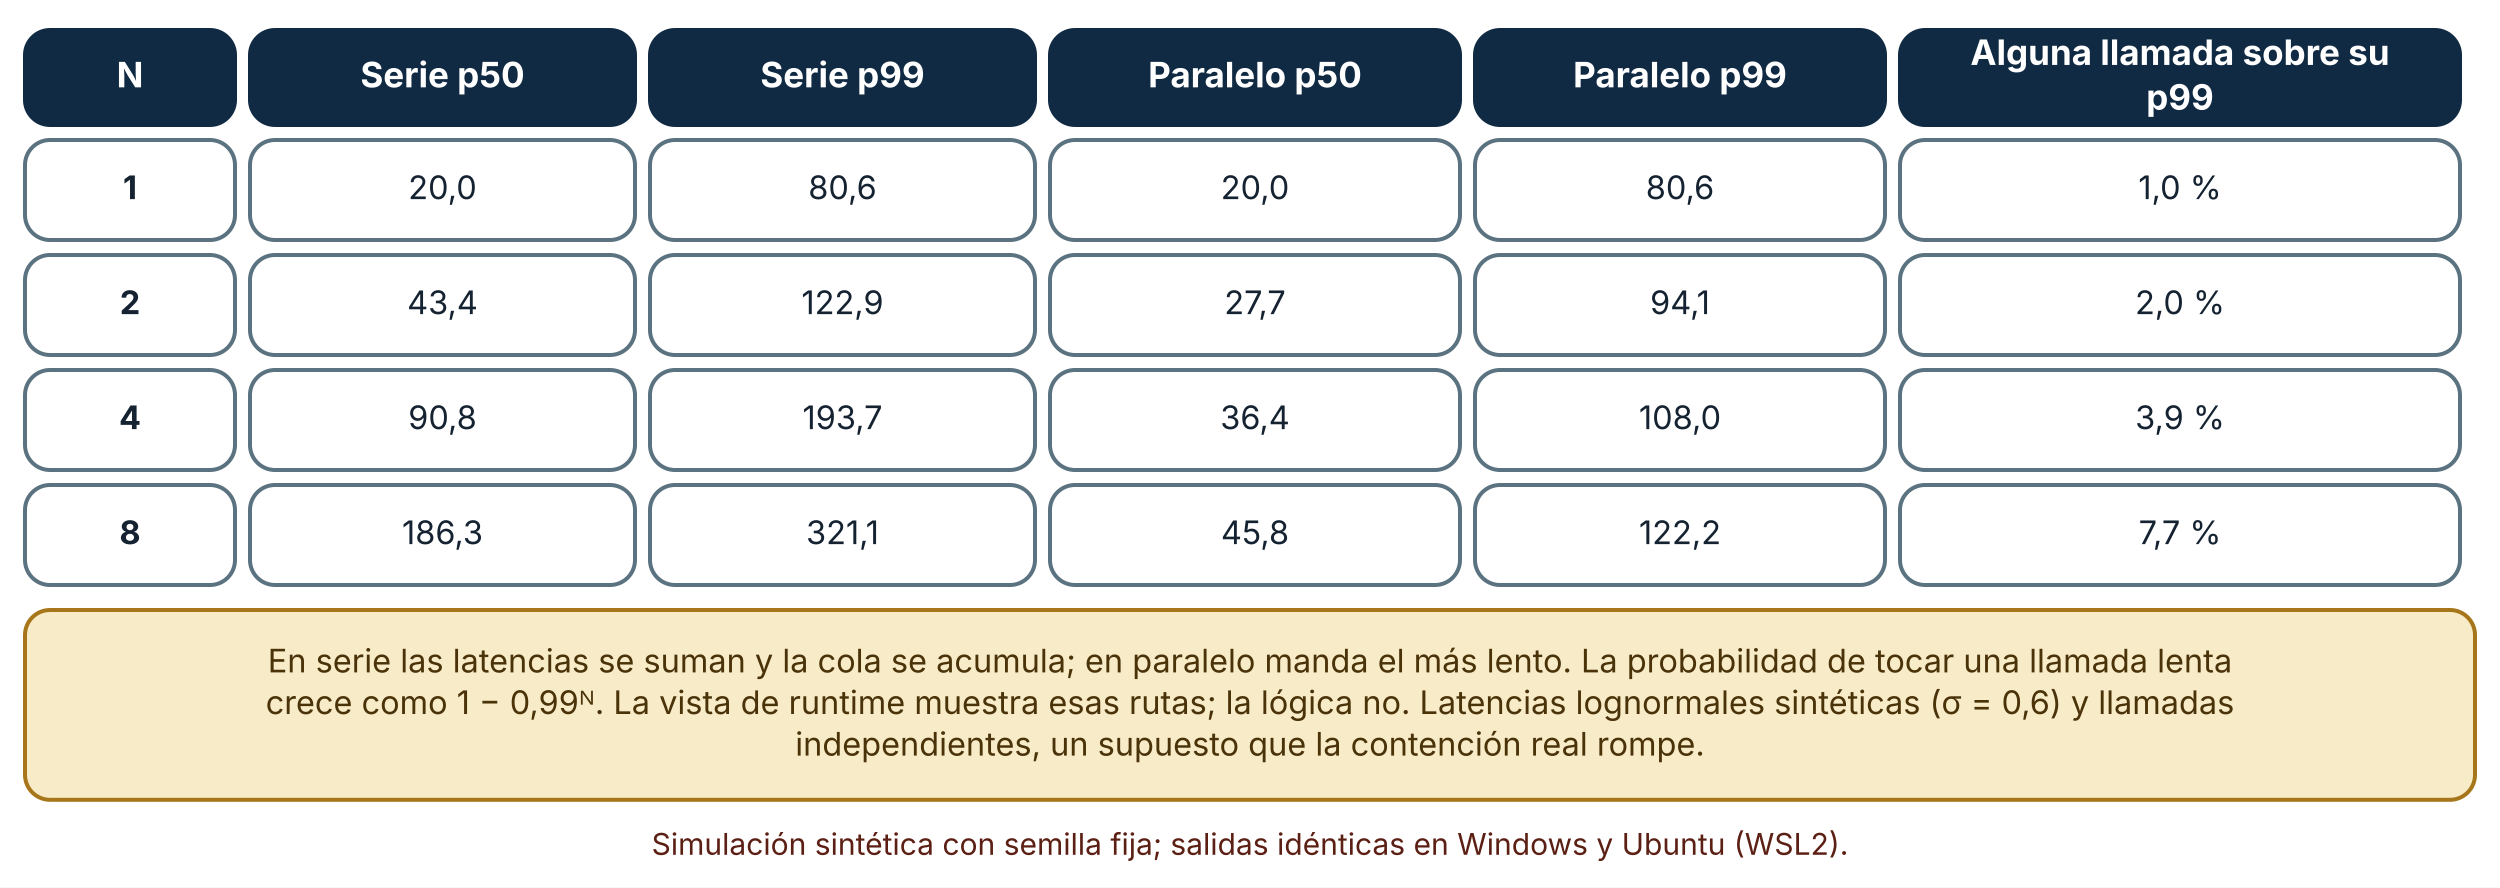
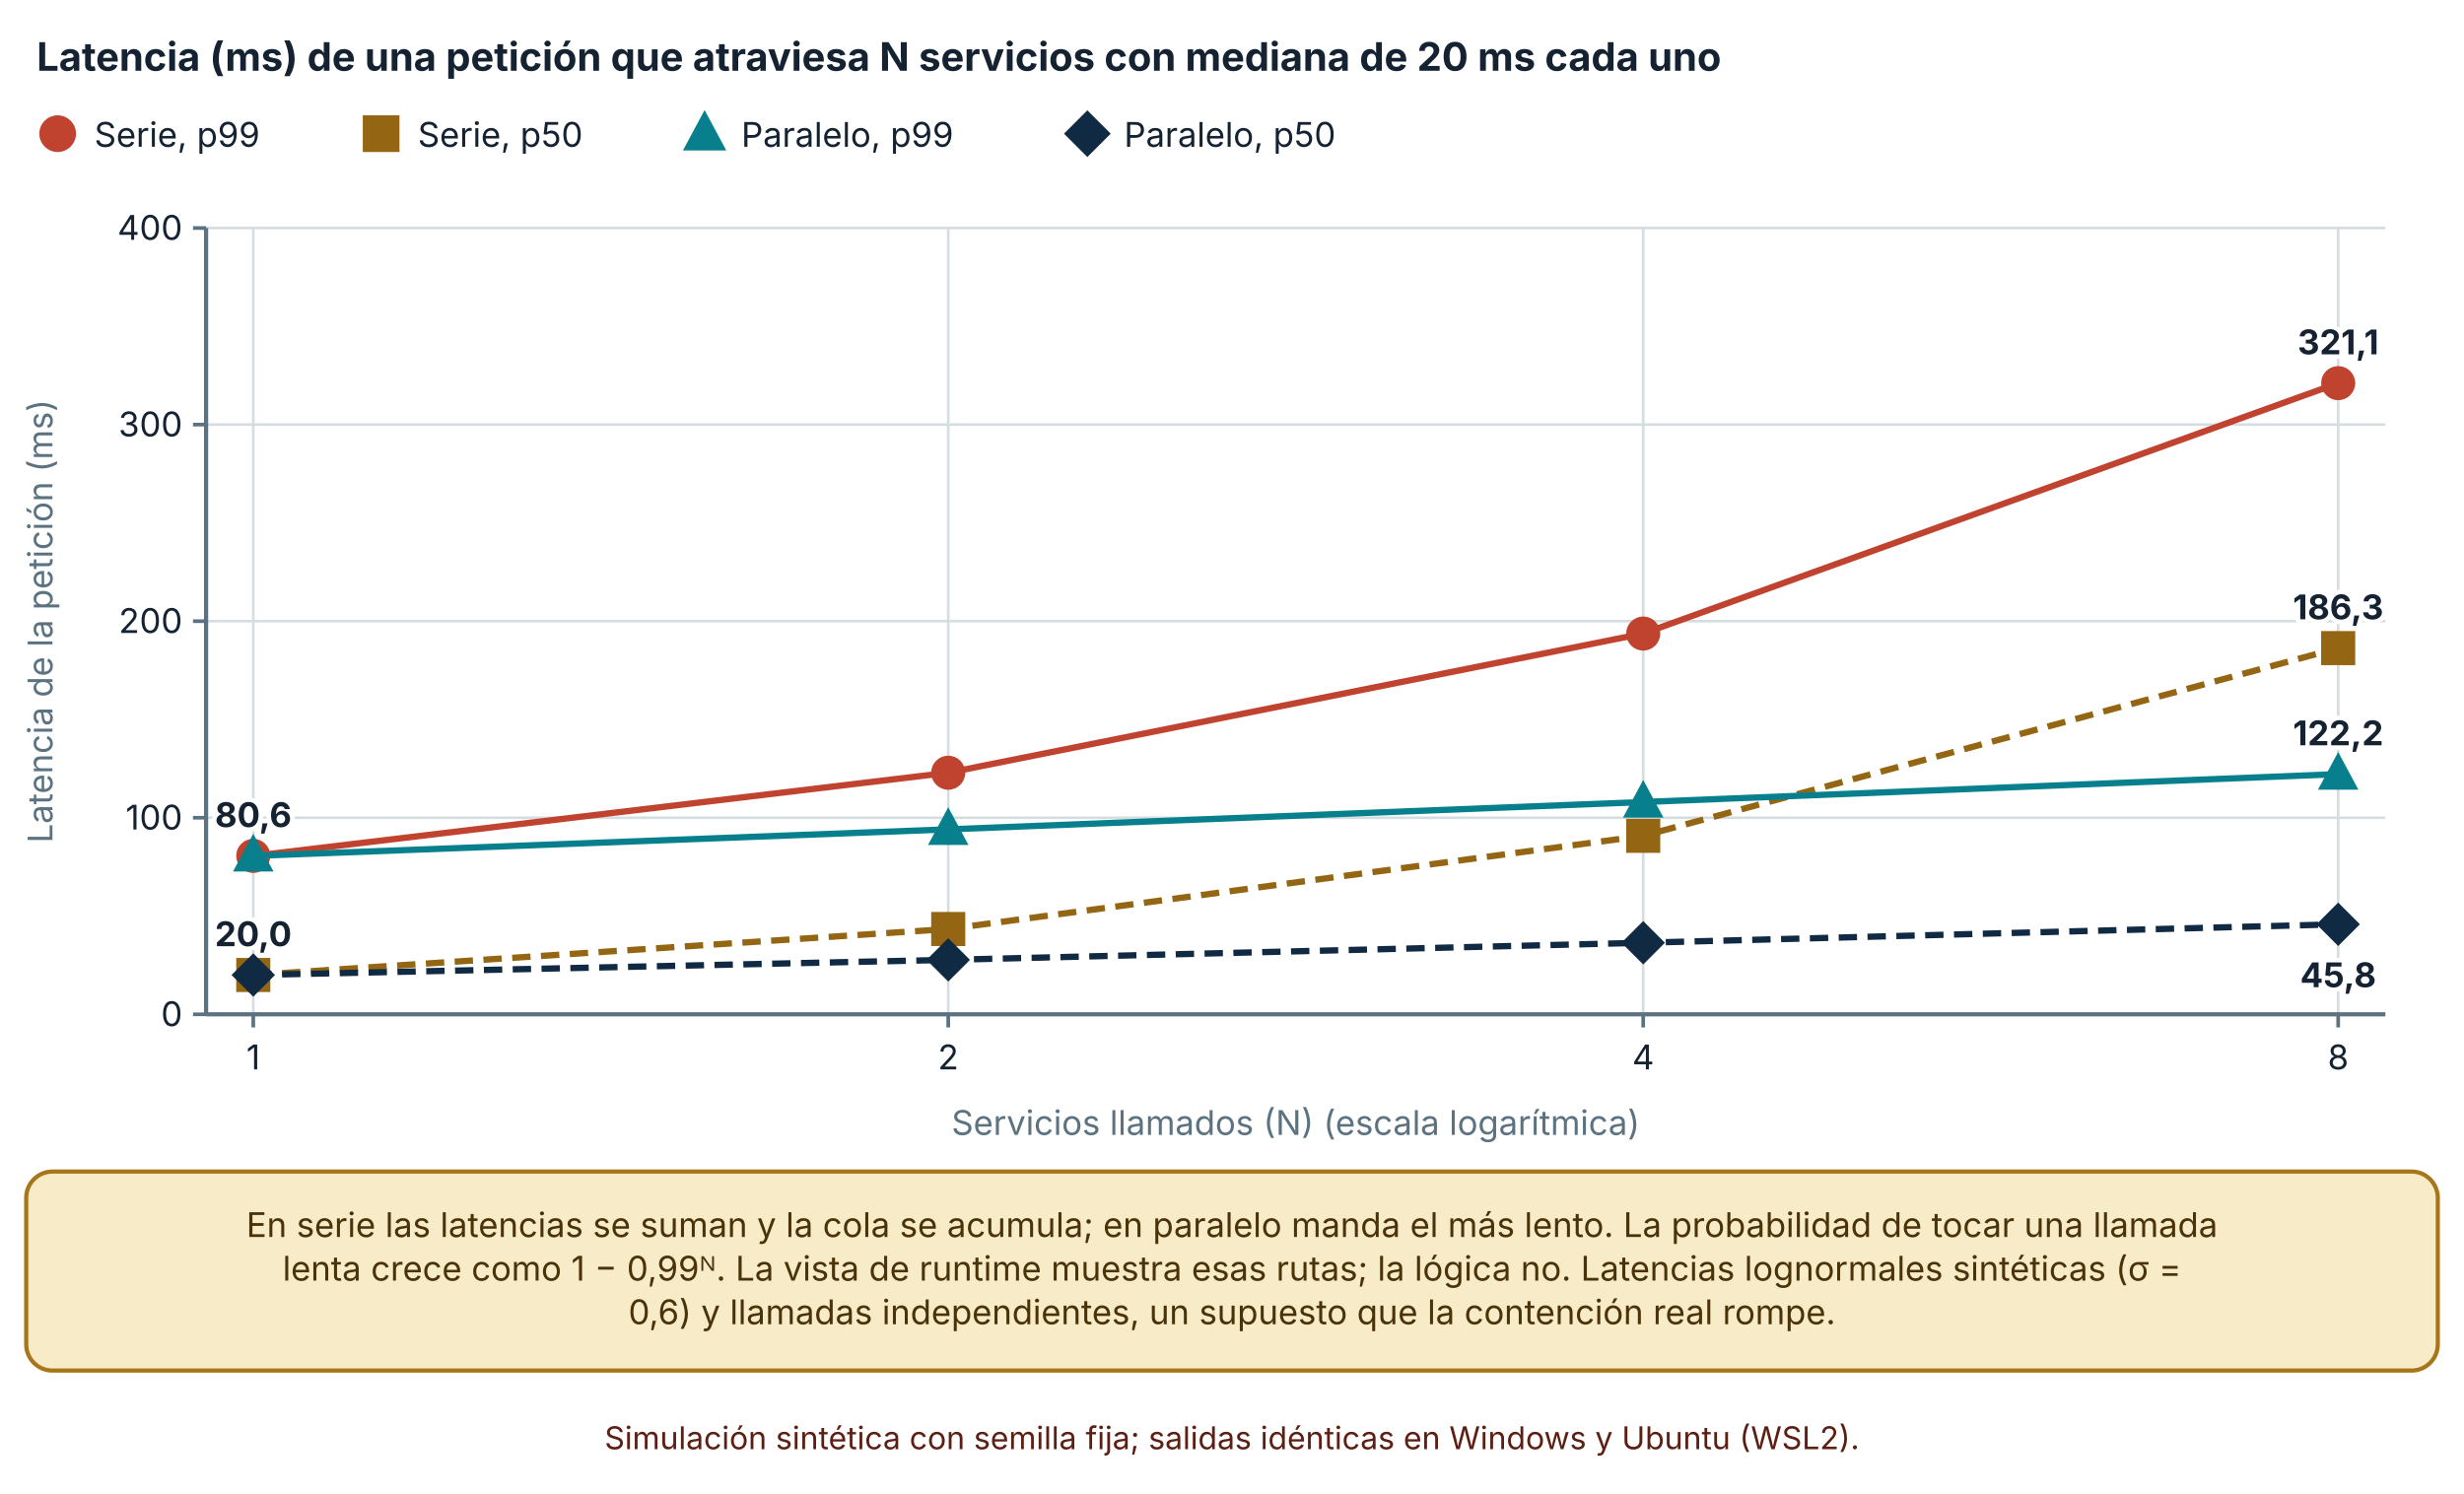
- <svg xmlns="http://www.w3.org/2000/svg" viewBox="0 0 1000 355" width="1000" height="355" role="img" aria-labelledby="t d" font-family="Inter, 'Segoe UI', system-ui, -apple-system, sans-serif">
+ <svg xmlns="http://www.w3.org/2000/svg" viewBox="0 0 940 570" width="940" height="570" role="img" aria-labelledby="t d" font-family="Inter, 'Segoe UI', system-ui, -apple-system, sans-serif">
  <defs>
    <marker id="arrow" viewBox="0 0 10 10" refX="9" refY="5" markerWidth="8" markerHeight="8" orient="auto-start-reverse">
      <path d="M0,0 L10,5 L0,10 z" fill="#32505f" />
    </marker>
    <marker id="arrow-coral" viewBox="0 0 10 10" refX="9" refY="5" markerWidth="8" markerHeight="8" orient="auto-start-reverse">
      <path d="M0,0 L10,5 L0,10 z" fill="#c0432f" />
    </marker>
  </defs>
-   <rect width="1000" height="355" fill="#ffffff" />
-   <rect x="10" y="12" width="84" height="38" rx="10" fill="#102a43" stroke="#102a43" stroke-width="1.6" />
-   <text x="52" y="34.92" font-size="14" text-anchor="middle" font-weight="700" fill="#ffffff">
-     <tspan x="52" dy="0">N</tspan>
+   <rect width="940" height="570" fill="#ffffff" />
+   <text x="14" y="27" font-size="15" text-anchor="start" font-weight="700" fill="#142231">
+     <tspan x="14" dy="0">Latencia (ms) de una petición que atraviesa N servicios con mediana de 20 ms cada uno</tspan>
  </text>
-   <rect x="100" y="12" width="154" height="38" rx="10" fill="#102a43" stroke="#102a43" stroke-width="1.6" />
-   <text x="177" y="34.92" font-size="14" text-anchor="middle" font-weight="700" fill="#ffffff">
-     <tspan x="177" dy="0">Serie p50</tspan>
+   <circle cx="22" cy="51" r="6" fill="#c0432f" stroke="#c0432f" stroke-width="2" />
+   <text x="36" y="56" font-size="13" text-anchor="start" font-weight="400" fill="#142231">
+     <tspan x="36" dy="0">Serie, p99</tspan>
  </text>
-   <rect x="260" y="12" width="154" height="38" rx="10" fill="#102a43" stroke="#102a43" stroke-width="1.6" />
-   <text x="337" y="34.92" font-size="14" text-anchor="middle" font-weight="700" fill="#ffffff">
-     <tspan x="337" dy="0">Serie p99</tspan>
+   <rect x="139.4" y="45" width="12" height="12" fill="#946512" stroke="#946512" stroke-width="2" />
+   <text x="159.4" y="56" font-size="13" text-anchor="start" font-weight="400" fill="#142231">
+     <tspan x="159.4" dy="0">Serie, p50</tspan>
  </text>
-   <rect x="420" y="12" width="164" height="38" rx="10" fill="#102a43" stroke="#102a43" stroke-width="1.6" />
-   <text x="502" y="34.92" font-size="14" text-anchor="middle" font-weight="700" fill="#ffffff">
-     <tspan x="502" dy="0">Paralelo p50</tspan>
+   <polygon points="268.8,44.1 275.4,56.4 262.2,56.4" fill="#087f8c" stroke="#087f8c" stroke-width="2" />
+   <text x="282.8" y="56" font-size="13" text-anchor="start" font-weight="400" fill="#142231">
+     <tspan x="282.8" dy="0">Paralelo, p99</tspan>
  </text>
-   <rect x="590" y="12" width="164" height="38" rx="10" fill="#102a43" stroke="#102a43" stroke-width="1.6" />
-   <text x="672" y="34.92" font-size="14" text-anchor="middle" font-weight="700" fill="#ffffff">
-     <tspan x="672" dy="0">Paralelo p99</tspan>
+   <polygon points="414.82,43.5 422.32,51 414.82,58.5 407.32,51" fill="#102a43" stroke="#102a43" stroke-width="2" />
+   <text x="428.82" y="56" font-size="13" text-anchor="start" font-weight="400" fill="#142231">
+     <tspan x="428.82" dy="0">Paralelo, p50</tspan>
  </text>
-   <rect x="760" y="12" width="224" height="38" rx="10" fill="#102a43" stroke="#102a43" stroke-width="1.6" />
-   <text x="872" y="25.96" font-size="14" text-anchor="middle" font-weight="700" fill="#ffffff">
-     <tspan x="872" dy="0">Alguna llamada sobre su</tspan>
+   <line x1="78.62" y1="387" x2="910" y2="387" stroke="#d5dde1" stroke-width="1" />
+   <line x1="73.62" y1="387" x2="78.62" y2="387" stroke="#5b7280" stroke-width="1.4" />
+   <text x="69.62" y="391.5" font-size="13" text-anchor="end" font-weight="400" fill="#142231">
+     <tspan x="69.62" dy="0">0</tspan>
  </text>
-   <text x="872" y="43.88" font-size="14" text-anchor="middle" font-weight="700" fill="#ffffff">
-     <tspan x="872" dy="0">p99</tspan>
+   <line x1="78.62" y1="312" x2="910" y2="312" stroke="#d5dde1" stroke-width="1" />
+   <line x1="73.62" y1="312" x2="78.62" y2="312" stroke="#5b7280" stroke-width="1.4" />
+   <text x="69.62" y="316.5" font-size="13" text-anchor="end" font-weight="400" fill="#142231">
+     <tspan x="69.62" dy="0">100</tspan>
  </text>
-   <rect x="10" y="56" width="84" height="40" rx="10" fill="#ffffff" stroke="#5b7280" stroke-width="1.6" />
-   <text x="52" y="79.64" font-size="13" text-anchor="middle" font-weight="700" fill="#142231">
-     <tspan x="52" dy="0">1</tspan>
+   <line x1="78.62" y1="237" x2="910" y2="237" stroke="#d5dde1" stroke-width="1" />
+   <line x1="73.62" y1="237" x2="78.62" y2="237" stroke="#5b7280" stroke-width="1.4" />
+   <text x="69.62" y="241.5" font-size="13" text-anchor="end" font-weight="400" fill="#142231">
+     <tspan x="69.62" dy="0">200</tspan>
  </text>
-   <rect x="100" y="56" width="154" height="40" rx="10" fill="#ffffff" stroke="#5b7280" stroke-width="1.6" />
-   <text x="177" y="79.64" font-size="13" text-anchor="middle" font-weight="400" fill="#142231">
-     <tspan x="177" dy="0">20,0</tspan>
+   <line x1="78.62" y1="162" x2="910" y2="162" stroke="#d5dde1" stroke-width="1" />
+   <line x1="73.62" y1="162" x2="78.62" y2="162" stroke="#5b7280" stroke-width="1.4" />
+   <text x="69.62" y="166.5" font-size="13" text-anchor="end" font-weight="400" fill="#142231">
+     <tspan x="69.62" dy="0">300</tspan>
  </text>
-   <rect x="260" y="56" width="154" height="40" rx="10" fill="#ffffff" stroke="#5b7280" stroke-width="1.6" />
-   <text x="337" y="79.64" font-size="13" text-anchor="middle" font-weight="400" fill="#142231">
-     <tspan x="337" dy="0">80,6</tspan>
+   <line x1="78.62" y1="87" x2="910" y2="87" stroke="#d5dde1" stroke-width="1" />
+   <line x1="73.62" y1="87" x2="78.62" y2="87" stroke="#5b7280" stroke-width="1.4" />
+   <text x="69.62" y="91.5" font-size="13" text-anchor="end" font-weight="400" fill="#142231">
+     <tspan x="69.62" dy="0">400</tspan>
  </text>
-   <rect x="420" y="56" width="164" height="40" rx="10" fill="#ffffff" stroke="#5b7280" stroke-width="1.6" />
-   <text x="502" y="79.64" font-size="13" text-anchor="middle" font-weight="400" fill="#142231">
-     <tspan x="502" dy="0">20,0</tspan>
+   <line x1="78.62" y1="87" x2="78.62" y2="387" stroke="#5b7280" stroke-width="1.6" />
+   <line x1="96.62" y1="87" x2="96.62" y2="387" stroke="#d5dde1" stroke-width="1" />
+   <line x1="96.62" y1="387" x2="96.62" y2="392" stroke="#5b7280" stroke-width="1.4" />
+   <text x="96.62" y="408" font-size="13" text-anchor="middle" font-weight="400" fill="#142231">
+     <tspan x="96.62" dy="0">1</tspan>
  </text>
-   <rect x="590" y="56" width="164" height="40" rx="10" fill="#ffffff" stroke="#5b7280" stroke-width="1.6" />
-   <text x="672" y="79.64" font-size="13" text-anchor="middle" font-weight="400" fill="#142231">
-     <tspan x="672" dy="0">80,6</tspan>
+   <line x1="361.747" y1="87" x2="361.747" y2="387" stroke="#d5dde1" stroke-width="1" />
+   <line x1="361.747" y1="387" x2="361.747" y2="392" stroke="#5b7280" stroke-width="1.4" />
+   <text x="361.747" y="408" font-size="13" text-anchor="middle" font-weight="400" fill="#142231">
+     <tspan x="361.747" dy="0">2</tspan>
  </text>
-   <rect x="760" y="56" width="224" height="40" rx="10" fill="#ffffff" stroke="#5b7280" stroke-width="1.6" />
-   <text x="872" y="79.64" font-size="13" text-anchor="middle" font-weight="400" fill="#142231">
-     <tspan x="872" dy="0">1,0 %</tspan>
+   <line x1="626.873" y1="87" x2="626.873" y2="387" stroke="#d5dde1" stroke-width="1" />
+   <line x1="626.873" y1="387" x2="626.873" y2="392" stroke="#5b7280" stroke-width="1.4" />
+   <text x="626.873" y="408" font-size="13" text-anchor="middle" font-weight="400" fill="#142231">
+     <tspan x="626.873" dy="0">4</tspan>
  </text>
-   <rect x="10" y="102" width="84" height="40" rx="10" fill="#ffffff" stroke="#5b7280" stroke-width="1.6" />
-   <text x="52" y="125.64" font-size="13" text-anchor="middle" font-weight="700" fill="#142231">
-     <tspan x="52" dy="0">2</tspan>
+   <line x1="892" y1="87" x2="892" y2="387" stroke="#d5dde1" stroke-width="1" />
+   <line x1="892" y1="387" x2="892" y2="392" stroke="#5b7280" stroke-width="1.4" />
+   <text x="892" y="408" font-size="13" text-anchor="middle" font-weight="400" fill="#142231">
+     <tspan x="892" dy="0">8</tspan>
  </text>
-   <rect x="100" y="102" width="154" height="40" rx="10" fill="#ffffff" stroke="#5b7280" stroke-width="1.6" />
-   <text x="177" y="125.64" font-size="13" text-anchor="middle" font-weight="400" fill="#142231">
-     <tspan x="177" dy="0">43,4</tspan>
+   <line x1="78.62" y1="387" x2="910" y2="387" stroke="#5b7280" stroke-width="1.6" />
+   <text x="20" y="237" font-size="13" text-anchor="middle" font-weight="400" fill="#5b7280" transform="rotate(-90 20 237)">Latencia de la petición (ms)</text>
+   <text x="494.31" y="433" font-size="13" text-anchor="middle" font-weight="400" fill="#5b7280">
+     <tspan x="494.31" dy="0">Servicios llamados (N) (escala logarítmica)</tspan>
  </text>
-   <rect x="260" y="102" width="154" height="40" rx="10" fill="#ffffff" stroke="#5b7280" stroke-width="1.6" />
-   <text x="337" y="125.64" font-size="13" text-anchor="middle" font-weight="400" fill="#142231">
-     <tspan x="337" dy="0">122,9</tspan>
+   <polyline points="96.62,326.55 361.747,294.825 626.873,241.725 892,146.175" fill="none" stroke="#c0432f" stroke-width="2.4" />
+   <circle cx="96.62" cy="326.55" r="5.5" fill="#c0432f" stroke="#c0432f" stroke-width="2" />
+   <text x="96.62" y="315.55" font-size="13" text-anchor="middle" font-weight="700" fill="#142231" stroke="#ffffff" stroke-width="3.5" stroke-linejoin="round" paint-order="stroke">
+     <tspan x="96.62" dy="0">80,6</tspan>
  </text>
-   <rect x="420" y="102" width="164" height="40" rx="10" fill="#ffffff" stroke="#5b7280" stroke-width="1.6" />
-   <text x="502" y="125.64" font-size="13" text-anchor="middle" font-weight="400" fill="#142231">
-     <tspan x="502" dy="0">27,7</tspan>
+   <circle cx="361.747" cy="294.825" r="5.5" fill="#c0432f" stroke="#c0432f" stroke-width="2" />
+   <circle cx="626.873" cy="241.725" r="5.5" fill="#c0432f" stroke="#c0432f" stroke-width="2" />
+   <circle cx="892" cy="146.175" r="5.5" fill="#c0432f" stroke="#c0432f" stroke-width="2" />
+   <text x="892" y="135.175" font-size="13" text-anchor="middle" font-weight="700" fill="#142231" stroke="#ffffff" stroke-width="3.5" stroke-linejoin="round" paint-order="stroke">
+     <tspan x="892" dy="0">321,1</tspan>
  </text>
-   <rect x="590" y="102" width="164" height="40" rx="10" fill="#ffffff" stroke="#5b7280" stroke-width="1.6" />
-   <text x="672" y="125.64" font-size="13" text-anchor="middle" font-weight="400" fill="#142231">
-     <tspan x="672" dy="0">94,1</tspan>
+   <polyline points="96.62,372 361.747,354.45 626.873,318.9 892,247.275" fill="none" stroke="#946512" stroke-width="2.4" stroke-dasharray="7 4" />
+   <rect x="91.12" y="366.5" width="11" height="11" fill="#946512" stroke="#946512" stroke-width="2" />
+   <text x="96.62" y="361" font-size="13" text-anchor="middle" font-weight="700" fill="#142231" stroke="#ffffff" stroke-width="3.5" stroke-linejoin="round" paint-order="stroke">
+     <tspan x="96.62" dy="0">20,0</tspan>
  </text>
-   <rect x="760" y="102" width="224" height="40" rx="10" fill="#ffffff" stroke="#5b7280" stroke-width="1.6" />
-   <text x="872" y="125.64" font-size="13" text-anchor="middle" font-weight="400" fill="#142231">
-     <tspan x="872" dy="0">2,0 %</tspan>
+   <rect x="356.247" y="348.95" width="11" height="11" fill="#946512" stroke="#946512" stroke-width="2" />
+   <rect x="621.373" y="313.4" width="11" height="11" fill="#946512" stroke="#946512" stroke-width="2" />
+   <rect x="886.5" y="241.775" width="11" height="11" fill="#946512" stroke="#946512" stroke-width="2" />
+   <text x="892" y="236.275" font-size="13" text-anchor="middle" font-weight="700" fill="#142231" stroke="#ffffff" stroke-width="3.5" stroke-linejoin="round" paint-order="stroke">
+     <tspan x="892" dy="0">186,3</tspan>
  </text>
-   <rect x="10" y="148" width="84" height="40" rx="10" fill="#ffffff" stroke="#5b7280" stroke-width="1.6" />
-   <text x="52" y="171.64" font-size="13" text-anchor="middle" font-weight="700" fill="#142231">
-     <tspan x="52" dy="0">4</tspan>
+   <polyline points="96.62,326.55 361.747,316.425 626.873,306 892,295.35" fill="none" stroke="#087f8c" stroke-width="2.4" />
+   <polygon points="96.62,320.225 102.67,331.5 90.57,331.5" fill="#087f8c" stroke="#087f8c" stroke-width="2" />
+   <polygon points="361.747,310.1 367.797,321.375 355.697,321.375" fill="#087f8c" stroke="#087f8c" stroke-width="2" />
+   <polygon points="626.873,299.675 632.923,310.95 620.823,310.95" fill="#087f8c" stroke="#087f8c" stroke-width="2" />
+   <polygon points="892,289.025 898.05,300.3 885.95,300.3" fill="#087f8c" stroke="#087f8c" stroke-width="2" />
+   <text x="892" y="284.35" font-size="13" text-anchor="middle" font-weight="700" fill="#142231" stroke="#ffffff" stroke-width="3.5" stroke-linejoin="round" paint-order="stroke">
+     <tspan x="892" dy="0">122,2</tspan>
  </text>
-   <rect x="100" y="148" width="154" height="40" rx="10" fill="#ffffff" stroke="#5b7280" stroke-width="1.6" />
-   <text x="177" y="171.64" font-size="13" text-anchor="middle" font-weight="400" fill="#142231">
-     <tspan x="177" dy="0">90,8</tspan>
+   <polyline points="96.62,372 361.747,366.225 626.873,359.7 892,352.65" fill="none" stroke="#102a43" stroke-width="2.4" stroke-dasharray="7 4" />
+   <polygon points="96.62,365.125 103.495,372 96.62,378.875 89.745,372" fill="#102a43" stroke="#102a43" stroke-width="2" />
+   <polygon points="361.747,359.35 368.622,366.225 361.747,373.1 354.872,366.225" fill="#102a43" stroke="#102a43" stroke-width="2" />
+   <polygon points="626.873,352.825 633.748,359.7 626.873,366.575 619.998,359.7" fill="#102a43" stroke="#102a43" stroke-width="2" />
+   <polygon points="892,345.775 898.875,352.65 892,359.525 885.125,352.65" fill="#102a43" stroke="#102a43" stroke-width="2" />
+   <text x="892" y="376.65" font-size="13" text-anchor="middle" font-weight="700" fill="#142231" stroke="#ffffff" stroke-width="3.5" stroke-linejoin="round" paint-order="stroke">
+     <tspan x="892" dy="0">45,8</tspan>
  </text>
-   <rect x="260" y="148" width="154" height="40" rx="10" fill="#ffffff" stroke="#5b7280" stroke-width="1.6" />
-   <text x="337" y="171.64" font-size="13" text-anchor="middle" font-weight="400" fill="#142231">
-     <tspan x="337" dy="0">193,7</tspan>
+   <rect x="10" y="447" width="920" height="75.92" rx="10" fill="#f7ebc8" stroke="#a8761a" stroke-width="1.6" />
+   <text x="470" y="471.96" font-size="13" text-anchor="middle" font-weight="400" fill="#4a3209">
+     <tspan x="470" dy="0">En serie las latencias se suman y la cola se acumula; en paralelo manda el más lento. La probabilidad de tocar una llamada</tspan>
  </text>
-   <rect x="420" y="148" width="164" height="40" rx="10" fill="#ffffff" stroke="#5b7280" stroke-width="1.6" />
-   <text x="502" y="171.64" font-size="13" text-anchor="middle" font-weight="400" fill="#142231">
-     <tspan x="502" dy="0">36,4</tspan>
+   <text x="470" y="488.6" font-size="13" text-anchor="middle" font-weight="400" fill="#4a3209">
+     <tspan x="470" dy="0">lenta crece como 1 − 0,99ᴺ. La vista de runtime muestra esas rutas; la lógica no. Latencias lognormales sintéticas (σ =</tspan>
  </text>
-   <rect x="590" y="148" width="164" height="40" rx="10" fill="#ffffff" stroke="#5b7280" stroke-width="1.6" />
-   <text x="672" y="171.64" font-size="13" text-anchor="middle" font-weight="400" fill="#142231">
-     <tspan x="672" dy="0">108,0</tspan>
+   <text x="470" y="505.24" font-size="13" text-anchor="middle" font-weight="400" fill="#4a3209">
+     <tspan x="470" dy="0">0,6) y llamadas independientes, un supuesto que la contención real rompe.</tspan>
  </text>
-   <rect x="760" y="148" width="224" height="40" rx="10" fill="#ffffff" stroke="#5b7280" stroke-width="1.6" />
-   <text x="872" y="171.64" font-size="13" text-anchor="middle" font-weight="400" fill="#142231">
-     <tspan x="872" dy="0">3,9 %</tspan>
-   </text>
-   <rect x="10" y="194" width="84" height="40" rx="10" fill="#ffffff" stroke="#5b7280" stroke-width="1.6" />
-   <text x="52" y="217.64" font-size="13" text-anchor="middle" font-weight="700" fill="#142231">
-     <tspan x="52" dy="0">8</tspan>
-   </text>
-   <rect x="100" y="194" width="154" height="40" rx="10" fill="#ffffff" stroke="#5b7280" stroke-width="1.6" />
-   <text x="177" y="217.64" font-size="13" text-anchor="middle" font-weight="400" fill="#142231">
-     <tspan x="177" dy="0">186,3</tspan>
-   </text>
-   <rect x="260" y="194" width="154" height="40" rx="10" fill="#ffffff" stroke="#5b7280" stroke-width="1.6" />
-   <text x="337" y="217.64" font-size="13" text-anchor="middle" font-weight="400" fill="#142231">
-     <tspan x="337" dy="0">321,1</tspan>
-   </text>
-   <rect x="420" y="194" width="164" height="40" rx="10" fill="#ffffff" stroke="#5b7280" stroke-width="1.6" />
-   <text x="502" y="217.64" font-size="13" text-anchor="middle" font-weight="400" fill="#142231">
-     <tspan x="502" dy="0">45,8</tspan>
-   </text>
-   <rect x="590" y="194" width="164" height="40" rx="10" fill="#ffffff" stroke="#5b7280" stroke-width="1.6" />
-   <text x="672" y="217.64" font-size="13" text-anchor="middle" font-weight="400" fill="#142231">
-     <tspan x="672" dy="0">122,2</tspan>
-   </text>
-   <rect x="760" y="194" width="224" height="40" rx="10" fill="#ffffff" stroke="#5b7280" stroke-width="1.6" />
-   <text x="872" y="217.64" font-size="13" text-anchor="middle" font-weight="400" fill="#142231">
-     <tspan x="872" dy="0">7,7 %</tspan>
-   </text>
-   <rect x="10" y="244" width="980" height="75.92" rx="10" fill="#f7ebc8" stroke="#a8761a" stroke-width="1.6" />
-   <text x="500" y="268.96" font-size="13" text-anchor="middle" font-weight="400" fill="#4a3209">
-     <tspan x="500" dy="0">En serie las latencias se suman y la cola se acumula; en paralelo manda el más lento. La probabilidad de tocar una llamada lenta</tspan>
-   </text>
-   <text x="500" y="285.6" font-size="13" text-anchor="middle" font-weight="400" fill="#4a3209">
-     <tspan x="500" dy="0">crece como 1 − 0,99ᴺ. La vista de runtime muestra esas rutas; la lógica no. Latencias lognormales sintéticas (σ = 0,6) y llamadas</tspan>
-   </text>
-   <text x="500" y="302.24" font-size="13" text-anchor="middle" font-weight="400" fill="#4a3209">
-     <tspan x="500" dy="0">independientes, un supuesto que la contención real rompe.</tspan>
-   </text>
-   <text x="500" y="341.92" font-size="12" text-anchor="middle" font-weight="400" fill="#5c1f14">
-     <tspan x="500" dy="0">Simulación sintética con semilla fija; salidas idénticas en Windows y Ubuntu (WSL2).</tspan>
+   <text x="470" y="552.92" font-size="12" text-anchor="middle" font-weight="400" fill="#5c1f14">
+     <tspan x="470" dy="0">Simulación sintética con semilla fija; salidas idénticas en Windows y Ubuntu (WSL2).</tspan>
  </text>
</svg>
